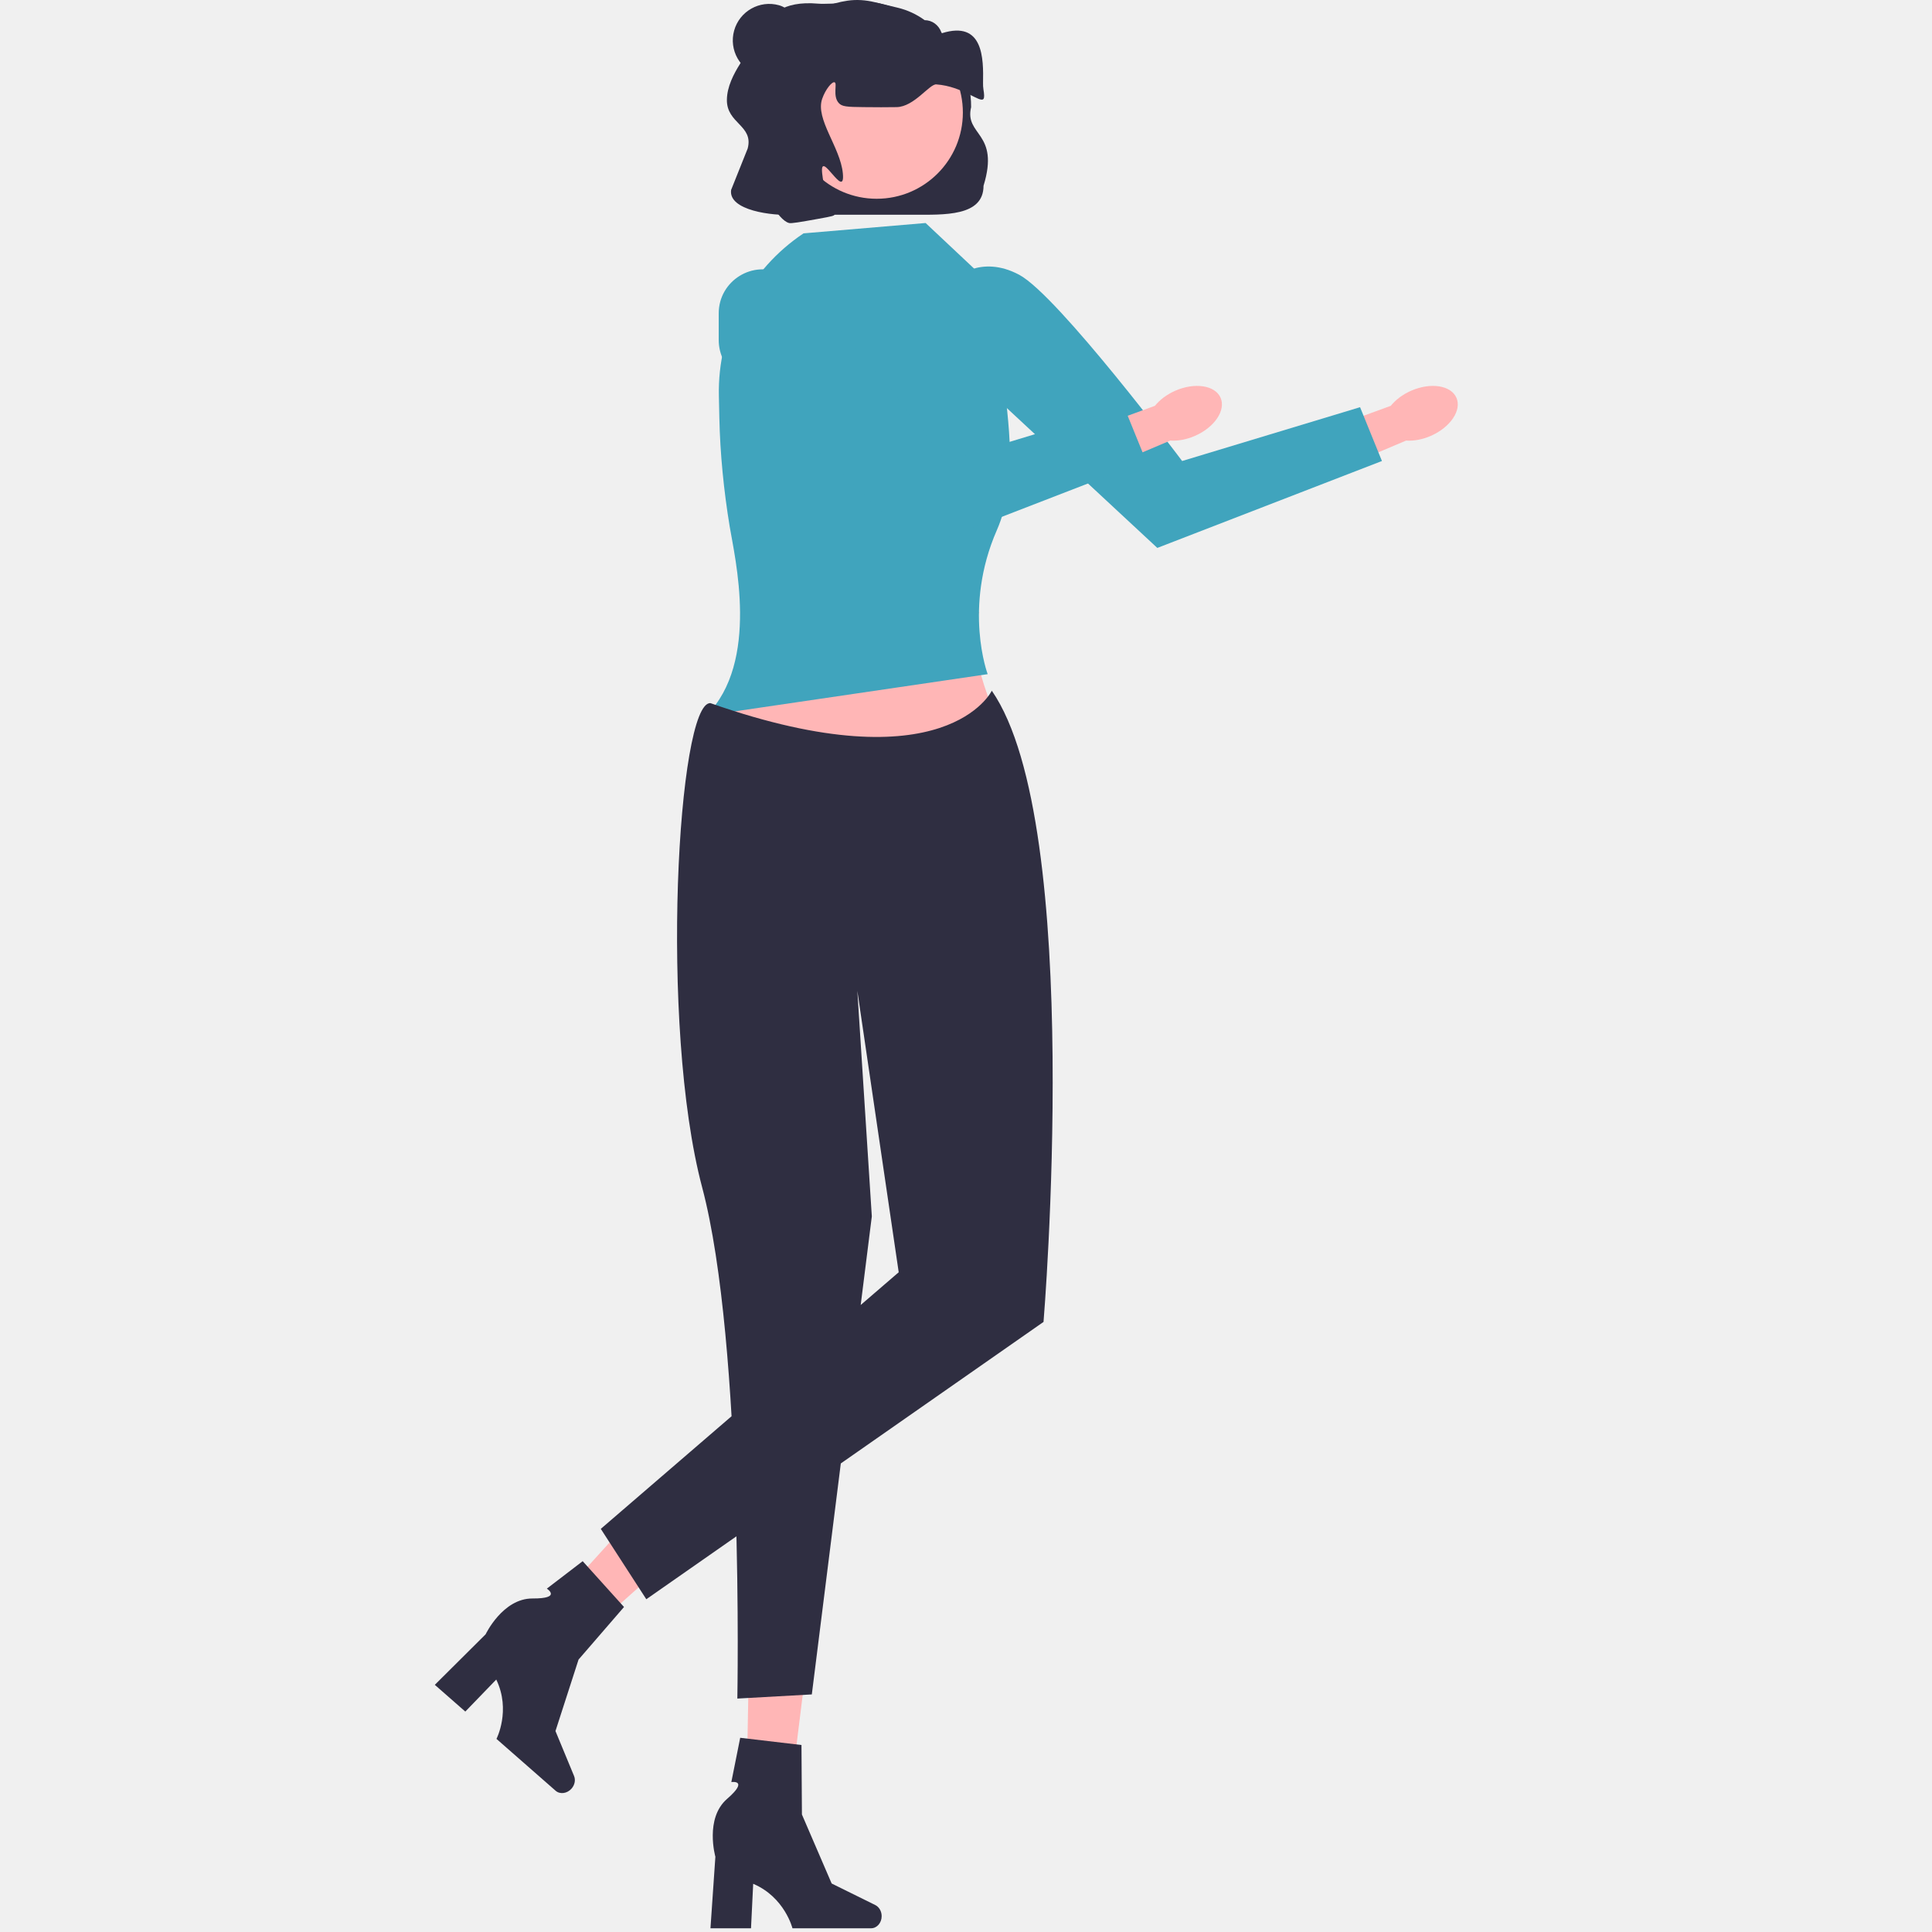
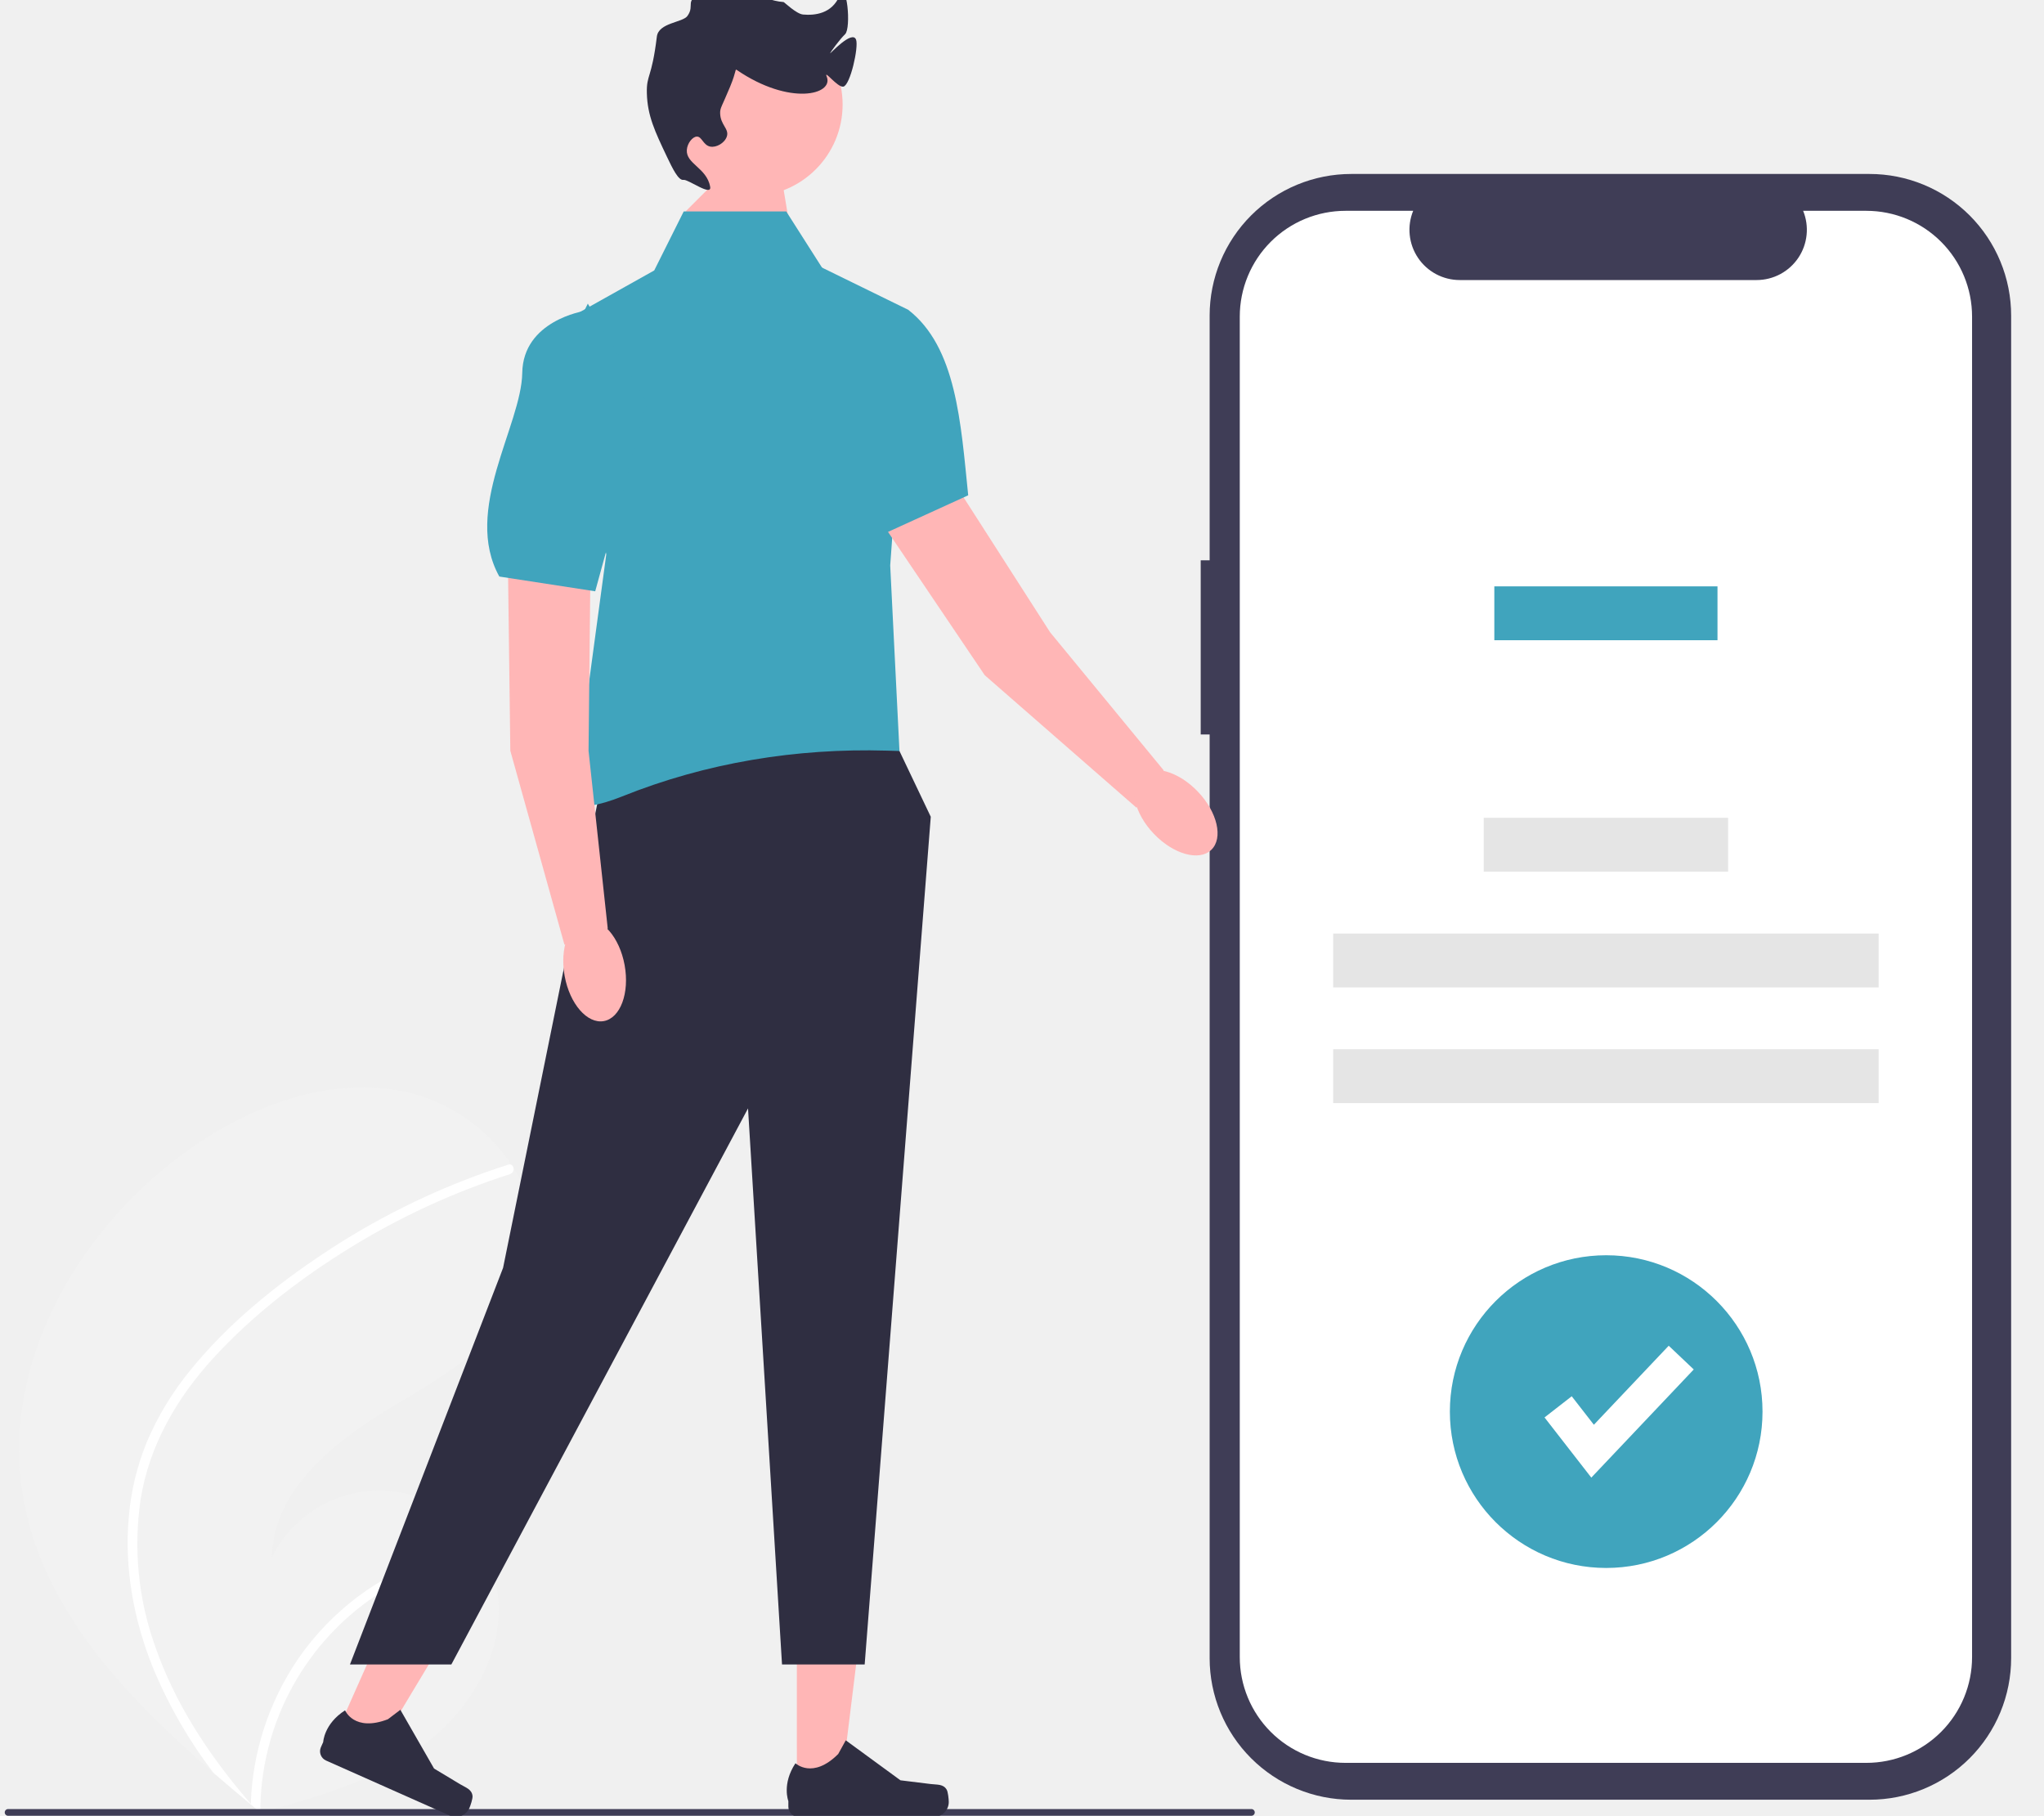
- <svg xmlns="http://www.w3.org/2000/svg" width="159" height="159" viewBox="0 0 159 159" fill="none">
-   <g clip-path="url(#clip0_917_3740)">
-     <path d="M79.921 8.816C79.357 11.191 82.305 10.859 80.943 15.288C80.943 17.829 77.695 17.672 75.154 17.672H65.278C63.57 17.78 59.92 17.322 60.171 15.628L61.533 12.222C62.037 10.308 59.789 10.18 59.822 8.2C59.856 6.079 61.895 4.1 62.554 2.684C63.21 1.277 64.361 0.041 67.322 0.3C68.335 0.388 71.416 0.043 72.405 0.281C74.179 0.707 75.852 1.48 77.326 2.555C78.103 3.328 78.733 4.244 79.179 5.263C79.597 6.217 79.853 7.262 79.911 8.359V8.369C79.918 8.519 79.921 8.666 79.921 8.816Z" fill="#2F2E41" />
-     <path d="M61.378 150.895L64.637 150.972L66.454 136.326L61.644 136.212L61.378 150.895Z" fill="#FFB6B6" />
-     <path d="M72.559 157.697C72.559 158.247 72.169 158.694 71.687 158.694H65.218C65.218 158.694 64.581 156.134 61.986 155.033L61.807 158.694H58.47L58.874 152.807C58.874 152.807 57.981 149.657 59.835 148.047C61.689 146.437 60.188 146.661 60.188 146.661L60.917 143.017L65.96 143.61L65.997 149.33L68.444 155.008L72.033 156.781C72.353 156.939 72.559 157.299 72.559 157.697Z" fill="#2F2E41" />
-     <path d="M43.11 134.711L45.511 136.918L56.527 127.101L52.985 123.844L43.11 134.711Z" fill="#FFB6B6" />
-     <path d="M47.038 147.198C46.675 147.612 46.087 147.691 45.724 147.373L40.859 143.108C40.859 143.108 42.067 140.763 40.841 138.223L38.294 140.859L35.784 138.659L39.967 134.498C39.967 134.498 41.371 131.54 43.826 131.552C46.281 131.563 45.004 130.742 45.004 130.742L47.954 128.482L51.355 132.253L47.614 136.579L45.714 142.462L47.245 146.163C47.381 146.492 47.3 146.899 47.038 147.198Z" fill="#2F2E41" />
-     <path d="M61.874 49.691C61.874 49.691 62.555 54.801 58.469 58.889L72.43 64.339L82.646 60.592C82.646 60.592 78.9 52.757 80.603 50.373L61.874 49.691Z" fill="#FFB6B6" />
-     <path d="M76.176 18.353L66.13 19.205C61.676 22.175 59.048 27.216 59.162 32.569L59.2 34.361C59.264 37.369 59.565 40.364 60.052 43.333C60.463 45.837 62.555 54.46 58.128 58.889L81.284 55.482C81.284 55.482 79.24 50.032 82.039 43.63C83.798 39.604 82.992 34.895 82.527 30.526L81.794 23.633L76.176 18.353Z" fill="#40A4BD" />
-     <path d="M116.131 32.157C115.426 32.467 114.85 32.91 114.462 33.396L107.561 35.918L108.856 39.168L115.717 36.259C116.338 36.303 117.054 36.179 117.759 35.869C119.369 35.163 120.31 33.759 119.861 32.734C119.411 31.709 117.741 31.451 116.131 32.157Z" fill="#FFB6B6" />
-     <path d="M78.56 22.952C78.56 22.952 80.672 20.908 83.873 22.611C87.073 24.314 97.288 37.94 97.288 37.94L111.931 33.511L113.731 37.94L95.245 45.093L78.56 29.586V22.952Z" fill="#40A4BD" />
-     <path d="M72.148 16.358C76.066 16.358 79.242 13.182 79.242 9.263C79.242 5.344 76.066 2.167 72.148 2.167C68.231 2.167 65.055 5.344 65.055 9.263C65.055 13.182 68.231 16.358 72.148 16.358Z" fill="#FFB6B6" />
-     <path d="M80.943 8.134C80.674 8.523 79.246 7.102 77.053 6.945C76.495 6.904 75.236 8.788 73.792 8.816C72.835 8.833 72.246 8.826 71.068 8.816C69.675 8.802 69.294 8.775 69.025 8.475C68.504 7.892 68.933 6.857 68.684 6.772C68.477 6.7 67.938 7.341 67.663 8.134C67.084 9.8 69.161 12.12 69.365 14.266C69.583 16.579 67.438 12.147 67.663 14.266C67.915 16.65 68.817 16.47 68.807 17.331C68.803 17.461 68.766 17.573 68.684 17.672C68.613 17.761 68.541 17.795 67.322 18.013C65.865 18.275 65.132 18.404 64.938 18.353C64.438 18.224 63.931 17.505 63.576 16.991C62.991 16.149 63.406 16.998 63.576 15.969C63.74 14.974 64.251 14.845 64.257 13.925C64.264 12.767 63.457 12.416 62.895 11.2C61.857 8.952 62.871 6.349 63.236 5.409C63.411 4.958 63.728 4.388 64.284 3.445C64.731 2.688 65.324 2.021 66.047 1.522C67.13 0.773 68.388 0.26 69.749 0.057C70.494 -0.055 71.254 0.004 71.987 0.18L73.884 0.636C74.682 0.828 75.434 1.175 76.097 1.659C76.715 1.661 77.251 2.06 77.463 2.641C77.485 2.702 77.505 2.737 77.522 2.732C80.943 1.662 80.941 4.831 80.903 6.81C80.899 7.012 80.907 7.192 80.933 7.337V7.347C81.001 7.739 81.018 8.025 80.943 8.134Z" fill="#2F2E41" />
-     <path d="M81.624 56.845C81.624 56.845 77.878 64.679 58.468 57.867C55.792 57.711 54.238 84.348 57.787 97.721C61.235 110.712 60.682 139.789 60.682 139.789L66.811 139.448L71.749 100.105L70.557 81.541L73.962 104.704L49.444 125.823L53.19 131.614L85.88 108.791C85.88 108.791 89.285 67.915 81.624 56.845Z" fill="#2F2E41" />
-     <path d="M96.721 32.157C96.016 32.467 95.439 32.91 95.052 33.396L88.15 35.918L89.446 39.168L96.307 36.259C96.928 36.303 97.644 36.179 98.349 35.869C99.959 35.163 100.9 33.759 100.451 32.734C100.001 31.709 98.331 31.451 96.721 32.157Z" fill="#FFB6B6" />
-     <path d="M59.149 25.785C59.149 23.104 61.981 21.339 64.367 22.561C64.398 22.578 64.43 22.594 64.462 22.611C67.662 24.314 77.878 37.94 77.878 37.94L92.521 33.511L94.321 37.94L75.835 45.093L60.321 30.675C59.574 29.981 59.149 29.006 59.149 27.986V25.785Z" fill="#40A4BD" />
-     <path d="M62.503 6.211C60.907 5.767 59.974 4.113 60.418 2.517C60.863 0.921 62.516 -0.013 64.112 0.432C65.707 0.876 66.871 3.616 65.233 3.858C63.285 4.146 64.098 6.656 62.503 6.211Z" fill="#2F2E41" />
+ <svg xmlns="http://www.w3.org/2000/svg" width="188" height="167" viewBox="0 0 188 167" fill="none">
+   <g id="undraw_approve_qwp7 1" clip-path="url(#clip0_917_3483)">
+     <path id="Vector" d="M2.093 137.455C3.794 147.891 11.458 155.972 19.617 163.034C20.756 164.02 21.898 164.987 23.043 165.934C23.051 165.939 23.058 165.948 23.066 165.953C23.122 165.998 23.177 166.044 23.228 166.089C23.464 166.284 23.7 166.479 23.935 166.673L23.788 166.718L23.33 166.859C23.487 166.816 23.642 166.775 23.799 166.731C23.846 166.718 23.895 166.707 23.942 166.694C29.351 165.237 34.871 163.638 39.293 160.224C43.881 156.679 47.041 150.635 45.459 145.067C45.25 144.337 44.961 143.633 44.596 142.967C44.447 142.689 44.282 142.419 44.11 142.154C43.064 140.516 41.6 139.186 39.868 138.299C38.135 137.413 36.198 137.002 34.254 137.11C32.31 137.218 30.43 137.84 28.807 138.913C27.184 139.985 25.877 141.469 25.02 143.213C25.097 137.077 30.718 132.602 35.99 129.436C41.264 126.271 47.235 122.852 48.893 116.94C49.818 113.65 49.04 110.262 47.225 107.4C47.168 107.313 47.112 107.226 47.053 107.141C44.827 103.793 41.416 101.406 37.502 100.457C30.199 98.805 22.545 101.848 16.555 106.331C6.913 113.545 0.159 125.59 2.093 137.455Z" fill="#F2F2F2" />
+     <path id="Vector_2" d="M17.584 125.927C15.899 127.959 14.521 130.225 13.492 132.653C12.607 134.828 12.054 137.123 11.85 139.461C11.406 144.263 12.32 149.118 14.142 153.563C15.56 156.937 17.399 160.119 19.617 163.033C20.756 164.02 21.898 164.987 23.043 165.934C23.051 165.939 23.059 165.948 23.067 165.953C23.122 165.998 23.177 166.044 23.228 166.089C23.464 166.284 23.701 166.479 23.935 166.672L23.788 166.718L23.33 166.859C23.487 166.815 23.642 166.774 23.8 166.731C23.846 166.718 23.895 166.707 23.942 166.694C23.935 162.858 24.85 159.076 26.61 155.666C28.371 152.255 30.926 149.315 34.061 147.092C37.198 144.908 40.808 143.495 44.597 142.967C44.447 142.689 44.283 142.419 44.11 142.154C42.644 142.38 41.201 142.736 39.798 143.216C34.783 144.918 30.451 148.185 27.444 152.533C24.739 156.485 23.221 161.123 23.068 165.905C22.879 165.688 22.69 165.467 22.508 165.248C19.026 161.134 16.048 156.533 14.273 151.423C12.72 147.089 12.261 142.441 12.934 137.889C13.727 132.932 16.272 128.557 19.637 124.886C23.241 120.958 27.569 117.619 32.098 114.82C36.737 111.947 41.712 109.651 46.911 107.983C47.028 107.944 47.126 107.862 47.185 107.754C47.243 107.645 47.258 107.519 47.225 107.4C47.205 107.294 47.143 107.201 47.054 107.14C47.007 107.114 46.956 107.097 46.902 107.093C46.849 107.089 46.795 107.097 46.745 107.117C46.103 107.323 45.465 107.534 44.83 107.757C39.543 109.619 34.508 112.129 29.841 115.229C25.334 118.215 21.007 121.724 17.584 125.927Z" fill="white" />
+     <path id="Vector_3" d="M0.747 167H115.097C115.18 167 115.259 166.967 115.317 166.909C115.375 166.851 115.408 166.772 115.408 166.69C115.408 166.608 115.375 166.529 115.317 166.471C115.259 166.413 115.18 166.38 115.097 166.38H0.747C0.664 166.38 0.585 166.413 0.527 166.471C0.469 166.529 0.436 166.608 0.436 166.69C0.436 166.772 0.469 166.851 0.527 166.909C0.585 166.967 0.664 167 0.747 167Z" fill="#3F3D56" />
+     <g id="Group 39535">
+       <path id="Vector_4" d="M110.437 51.532H111.258V29.026C111.258 27.315 111.595 25.622 112.249 24.041C112.904 22.461 113.863 21.025 115.072 19.815C116.282 18.606 117.717 17.646 119.297 16.991C120.877 16.337 122.571 16 124.281 16H171.954C173.664 16 175.358 16.337 176.938 16.991C178.518 17.646 179.954 18.606 181.163 19.815C182.372 21.025 183.332 22.461 183.986 24.041C184.641 25.621 184.978 27.315 184.978 29.026V152.496C184.978 154.206 184.641 155.9 183.986 157.48C183.332 159.061 182.372 160.497 181.163 161.706C179.954 162.916 178.518 163.875 176.938 164.53C175.358 165.185 173.664 165.522 171.954 165.522H124.281C120.827 165.522 117.515 164.149 115.072 161.706C112.63 159.264 111.258 155.95 111.258 152.496V67.552H110.437V51.532Z" fill="#3F3D56" />
+       <path id="Vector_5" d="M123.756 19.389H129.979C129.693 20.09 129.583 20.852 129.661 21.606C129.738 22.36 130 23.083 130.422 23.712C130.845 24.341 131.416 24.856 132.084 25.213C132.753 25.569 133.499 25.756 134.257 25.756H161.568C162.326 25.756 163.072 25.569 163.741 25.213C164.409 24.856 164.98 24.341 165.403 23.712C165.826 23.083 166.087 22.36 166.164 21.606C166.242 20.852 166.132 20.09 165.846 19.389H171.658C174.238 19.389 176.712 20.413 178.536 22.238C180.359 24.062 181.384 26.536 181.384 29.116V152.405C181.384 153.682 181.133 154.947 180.644 156.127C180.155 157.308 179.439 158.38 178.536 159.283C177.632 160.187 176.56 160.903 175.38 161.392C174.2 161.881 172.936 162.132 171.658 162.132H123.756C122.479 162.132 121.214 161.881 120.034 161.392C118.854 160.903 117.782 160.187 116.879 159.283C115.976 158.38 115.259 157.308 114.771 156.128C114.282 154.947 114.03 153.682 114.03 152.405V29.116C114.03 27.839 114.282 26.574 114.771 25.394C115.259 24.213 115.976 23.141 116.879 22.238C117.782 21.334 118.854 20.618 120.034 20.129C121.214 19.64 122.479 19.389 123.756 19.389Z" fill="white" />
+       <path id="Vector_6" d="M157.969 53.928H137.443V58.882H157.969V53.928Z" fill="#40A4BD" />
+       <path id="Vector_7" d="M158.947 75.216H136.467V80.169H158.947V75.216Z" fill="#E5E5E5" />
+       <path id="Vector_8" d="M172.793 85.858H122.619V90.812H172.793V85.858Z" fill="#E5E5E5" />
+       <path id="Vector_9" d="M172.793 96.5H122.619V101.454H172.793V96.5Z" fill="#E5E5E5" />
+       <path id="Vector_10" d="M147.732 144.207C155.673 144.207 162.11 137.769 162.11 129.827C162.11 121.885 155.673 115.446 147.732 115.446C139.792 115.446 133.354 121.885 133.354 129.827C133.354 137.769 139.792 144.207 147.732 144.207Z" fill="#40A4BD" />
+       <path id="Vector_11" d="M146.363 135.897L142.06 130.363L144.562 128.416L146.599 131.036L153.483 123.768L155.785 125.95L146.363 135.897Z" fill="white" />
+     </g>
+     <g id="Group">
+       <g id="Group_2">
+         <path id="Vector_12" d="M73.292 164.687L77.314 164.687L79.228 149.172L73.291 149.173L73.292 164.687Z" fill="#FFB6B6" />
+         <path id="Vector_13" d="M87.072 164.596C87.198 164.807 87.264 165.488 87.264 165.733C87.264 166.487 86.653 167.098 85.898 167.098H73.442C72.928 167.098 72.511 166.681 72.511 166.167V165.648C72.511 165.648 71.894 164.09 73.163 162.168C73.163 162.168 74.74 163.673 77.096 161.317L77.791 160.058L82.82 163.736L85.608 164.079C86.218 164.154 86.759 164.068 87.072 164.596Z" fill="#2F2E41" />
+       </g>
+       <path id="Vector 8" d="M65.5 17L63 19.5L72.5 20L72 17L70 17.5L65.5 17Z" fill="#FFB6B6" />
+       <g id="Group_3">
+         <path id="Vector_14" d="M30.832 159.656L34.508 161.289L42.559 147.89L37.134 145.479L30.832 159.656Z" fill="#FFB6B6" />
+         <path id="Vector_15" d="M43.461 165.171C43.49 165.414 43.274 166.063 43.174 166.287C42.868 166.976 42.061 167.286 41.372 166.98L29.99 161.92C29.52 161.711 29.308 161.16 29.517 160.69L29.728 160.217C29.728 160.217 29.798 158.542 31.738 157.302C31.738 157.302 32.568 159.317 35.678 158.121L36.824 157.253L39.925 162.658L42.333 164.104C42.86 164.42 43.389 164.56 43.461 165.171Z" fill="#2F2E41" />
+       </g>
+       <path id="Vector_16" d="M82.033 67.609L85.609 75.119L79.53 153.08H71.927L68.801 101.94L41.515 153.08H32.189L46.272 116.603L55.927 69.04L82.033 67.609Z" fill="#2F2E41" />
+       <path id="Vector_17" d="M62.885 19.447H72.315L75.773 24.874L83.574 28.605L81.878 52.007L82.729 69.071L81.563 69.037C73.241 68.794 64.923 70.148 57.2 73.257C55.218 74.055 53.141 74.5 51.353 74.053C51.353 74.053 52.032 71.34 52.71 70.662C53.388 69.983 53.727 69.422 53.388 69.025C53.049 68.627 52.371 68.287 53.049 67.609C53.727 66.931 53.727 66.076 53.727 66.076L55.762 50.99L51.692 29.622L60.172 24.874L62.885 19.447Z" fill="#40A4BD" />
+       <path id="Vector_18" d="M46.681 49.033L46.938 69.048L51.918 86.89L55.899 85.405L54.132 69.051L54.364 46.92L46.681 49.033Z" fill="#FFB6B6" />
+       <path id="Vector_19" d="M51.935 89.767C51.468 87.202 52.324 84.897 53.847 84.62C55.37 84.342 56.984 86.197 57.451 88.763C57.918 91.328 57.062 93.633 55.539 93.91C54.015 94.188 52.402 92.333 51.935 89.767Z" fill="#FFB6B6" />
+       <path id="Vector_20" d="M53.727 28.605C53.727 28.605 48.108 29.475 48.035 34.297C47.961 39.119 42.535 46.92 45.926 53.025L54.745 54.382L59.493 37.084L54.066 27.926" fill="#40A4BD" />
+       <path id="Vector_21" d="M79.375 45.508L90.573 62.1L104.527 74.283L107.04 70.857L96.588 58.155L84.638 39.526L79.375 45.508Z" fill="#FFB6B6" />
+       <path id="Vector_22" d="M106.12 76.679C104.322 74.79 103.773 72.394 104.894 71.326C106.015 70.258 108.382 70.924 110.18 72.812C111.979 74.7 112.528 77.097 111.406 78.165C110.285 79.232 107.918 78.567 106.12 76.679Z" fill="#FFB6B6" />
+       <path id="Vector_23" d="M74.056 24.563C74.056 24.563 69.837 28.375 72.421 32.446C75.006 36.517 74.75 46.017 80.935 49.259L89.052 45.554C88.368 38.866 87.969 31.931 83.529 28.488L73.968 23.81" fill="#40A4BD" />
+       <g id="Group_4">
+         <path id="Vector_24" d="M69.063 18.049C64.403 18.049 60.626 14.272 60.626 9.612C60.626 4.952 64.403 1.174 69.063 1.174C73.723 1.174 77.501 4.952 77.501 9.612C77.501 14.272 73.723 18.049 69.063 18.049Z" fill="#FFB6B6" />
+         <path id="Vector_25" d="M62.866 16.544C62.401 16.624 61.856 15.497 61.334 14.4C60.243 12.103 59.549 10.643 59.496 8.579C59.451 6.82 59.94 7.282 60.415 3.371C60.572 2.081 62.776 2.084 63.224 1.471C63.982 0.437 62.819 0.01 64.704 -0.612C68.235 -1.776 69.831 0.033 72.073 0.189C72.13 0.192 73.242 1.279 73.862 1.336C74.95 1.434 76.519 1.265 77.222 -0.392C77.88 -1.942 78.316 2.586 77.728 3.146C77.229 3.622 76.368 4.816 76.346 4.903C76.321 5.001 78.393 2.706 78.739 3.652C78.988 4.332 78.204 7.835 77.571 7.966C77.042 8.076 75.747 6.332 76.039 7.047C76.717 8.707 72.644 9.766 67.768 6.435C67.595 6.316 67.758 6.505 67.155 7.966C66.394 9.81 66.223 9.91 66.236 10.417C66.265 11.516 67.09 11.84 66.849 12.562C66.653 13.146 65.89 13.599 65.317 13.481C64.67 13.347 64.56 12.547 64.091 12.562C63.691 12.574 63.215 13.178 63.172 13.787C63.083 15.071 64.984 15.424 65.317 17.157C65.505 18.135 63.293 16.471 62.866 16.544Z" fill="#2F2E41" />
+       </g>
+     </g>
  </g>
  <defs>
-     <clipPath id="clip0_917_3740">
-       <rect width="158" height="159" fill="white" transform="translate(0.436523)" />
+     <clipPath id="clip0_917_3483">
+       <rect width="187" height="167" fill="white" transform="matrix(-1 0 0 1 187.437 0)" />
    </clipPath>
  </defs>
</svg>
